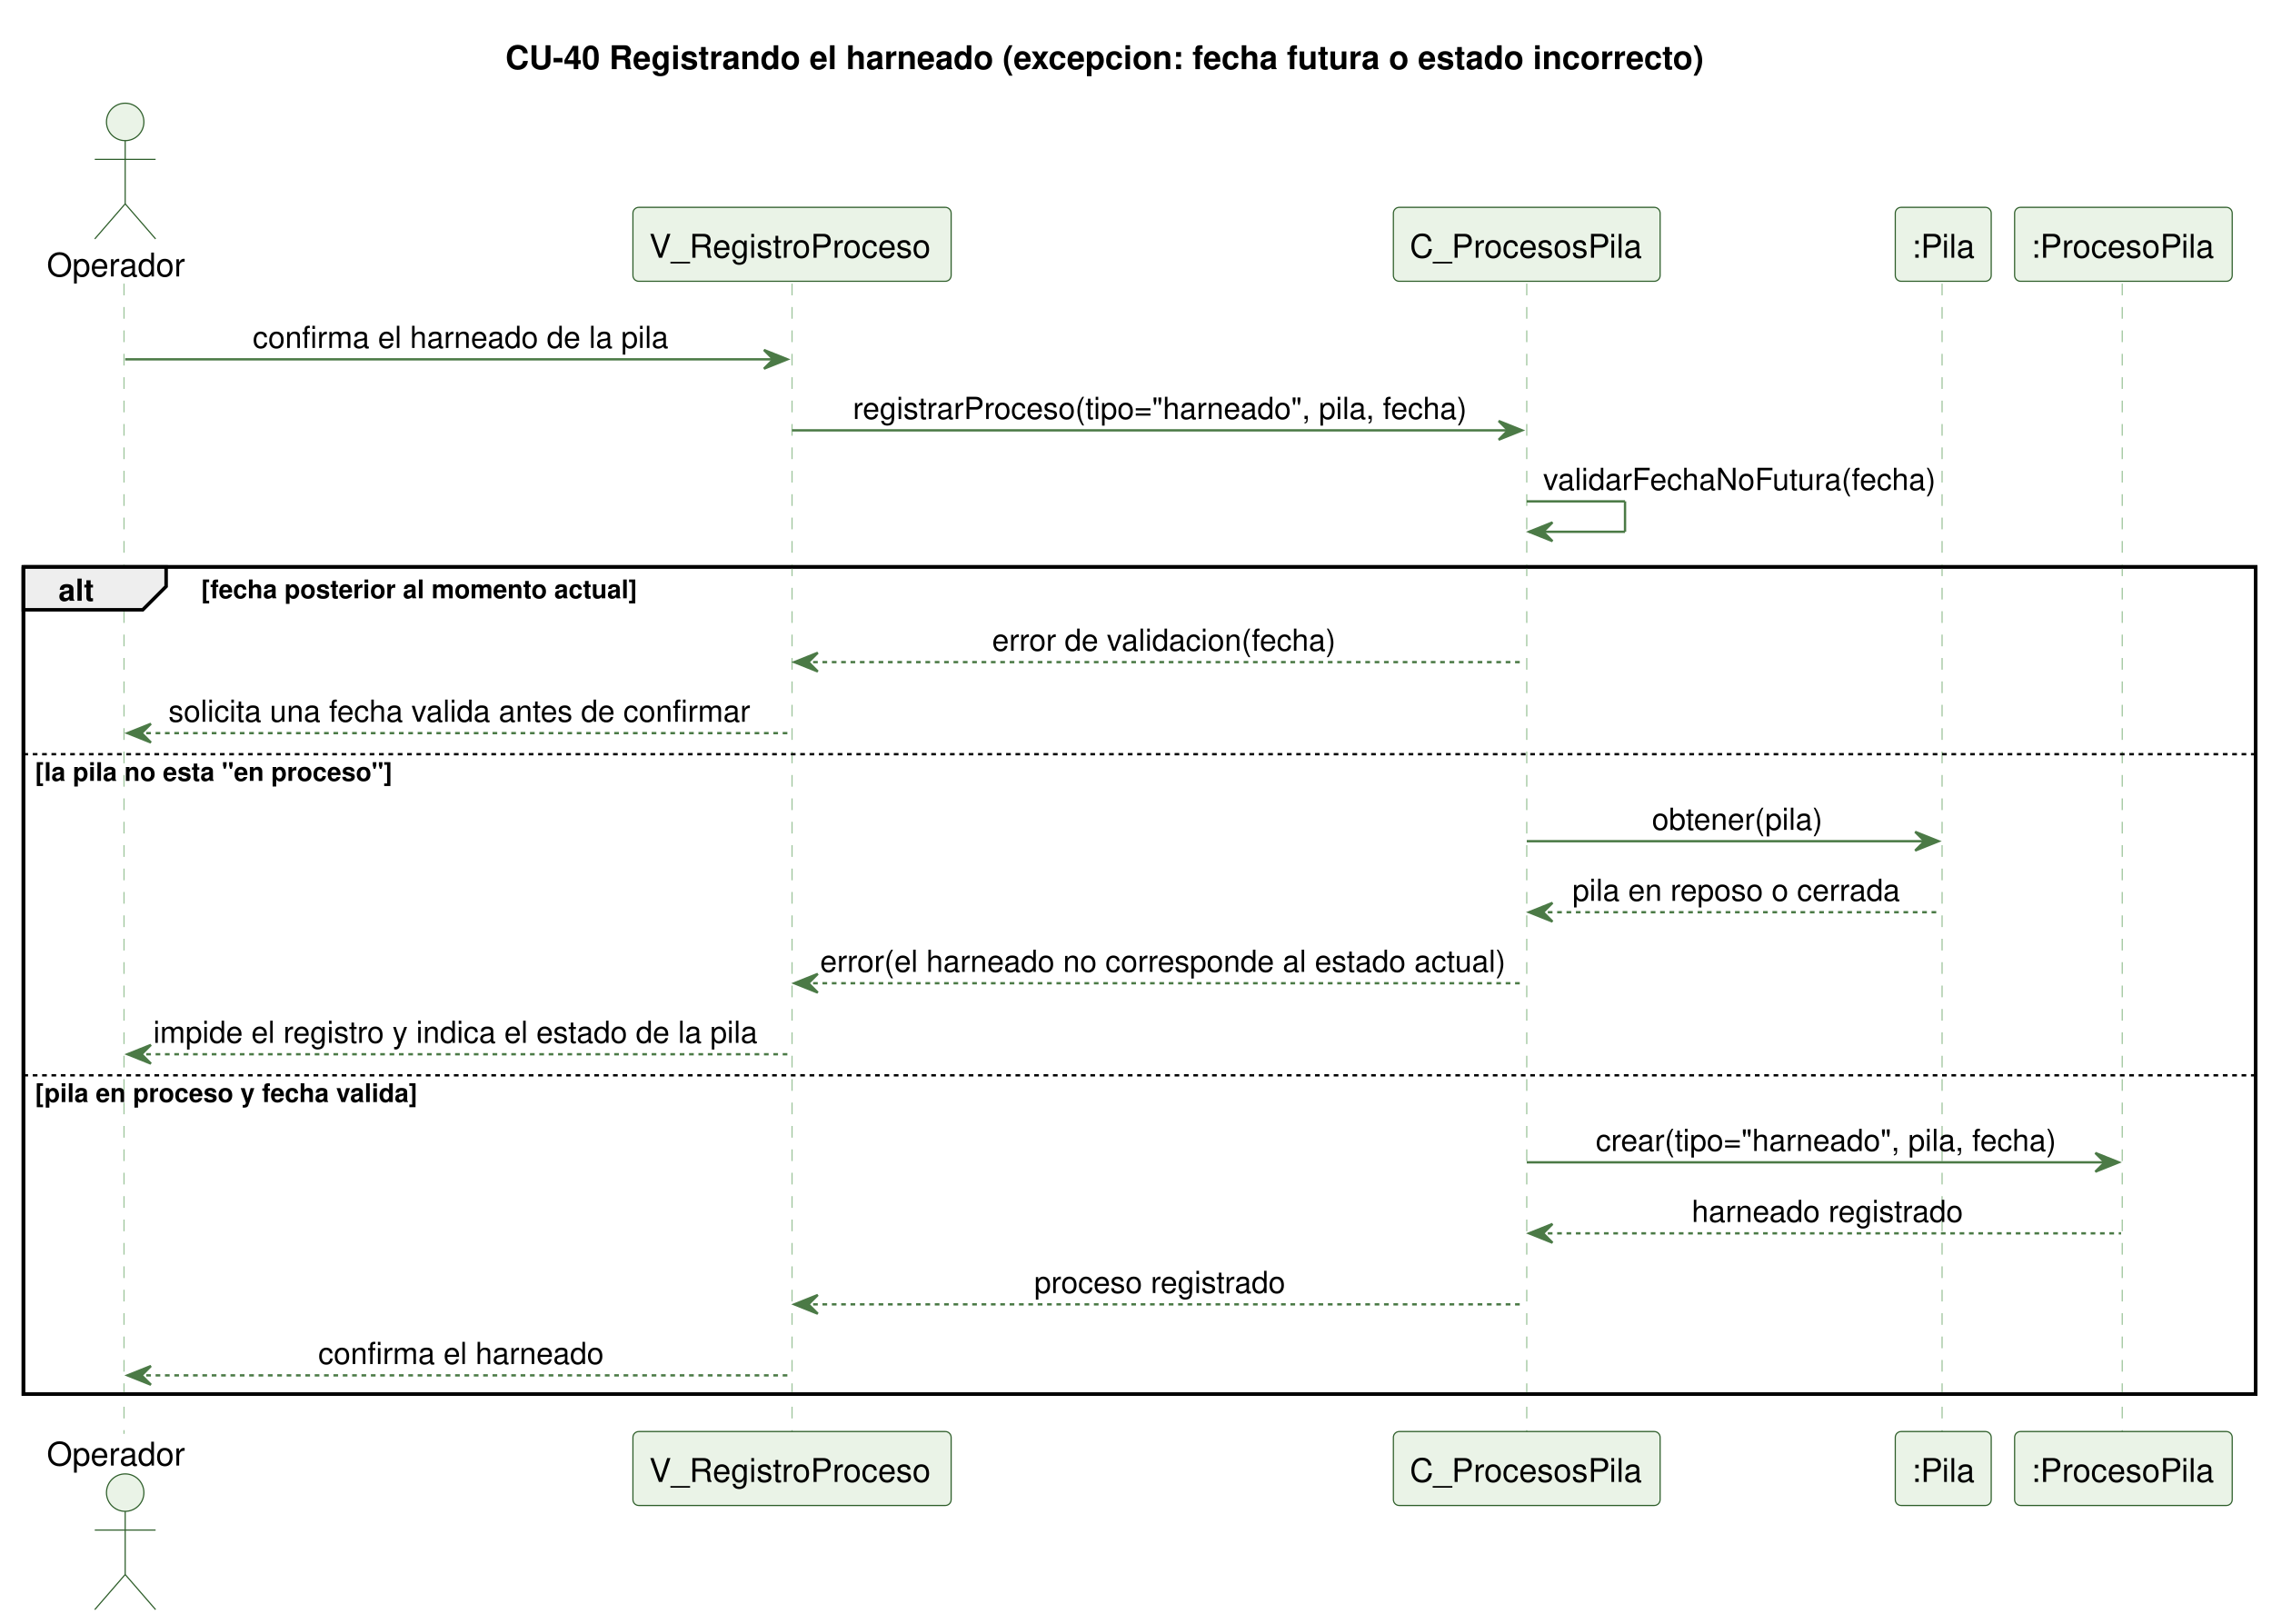
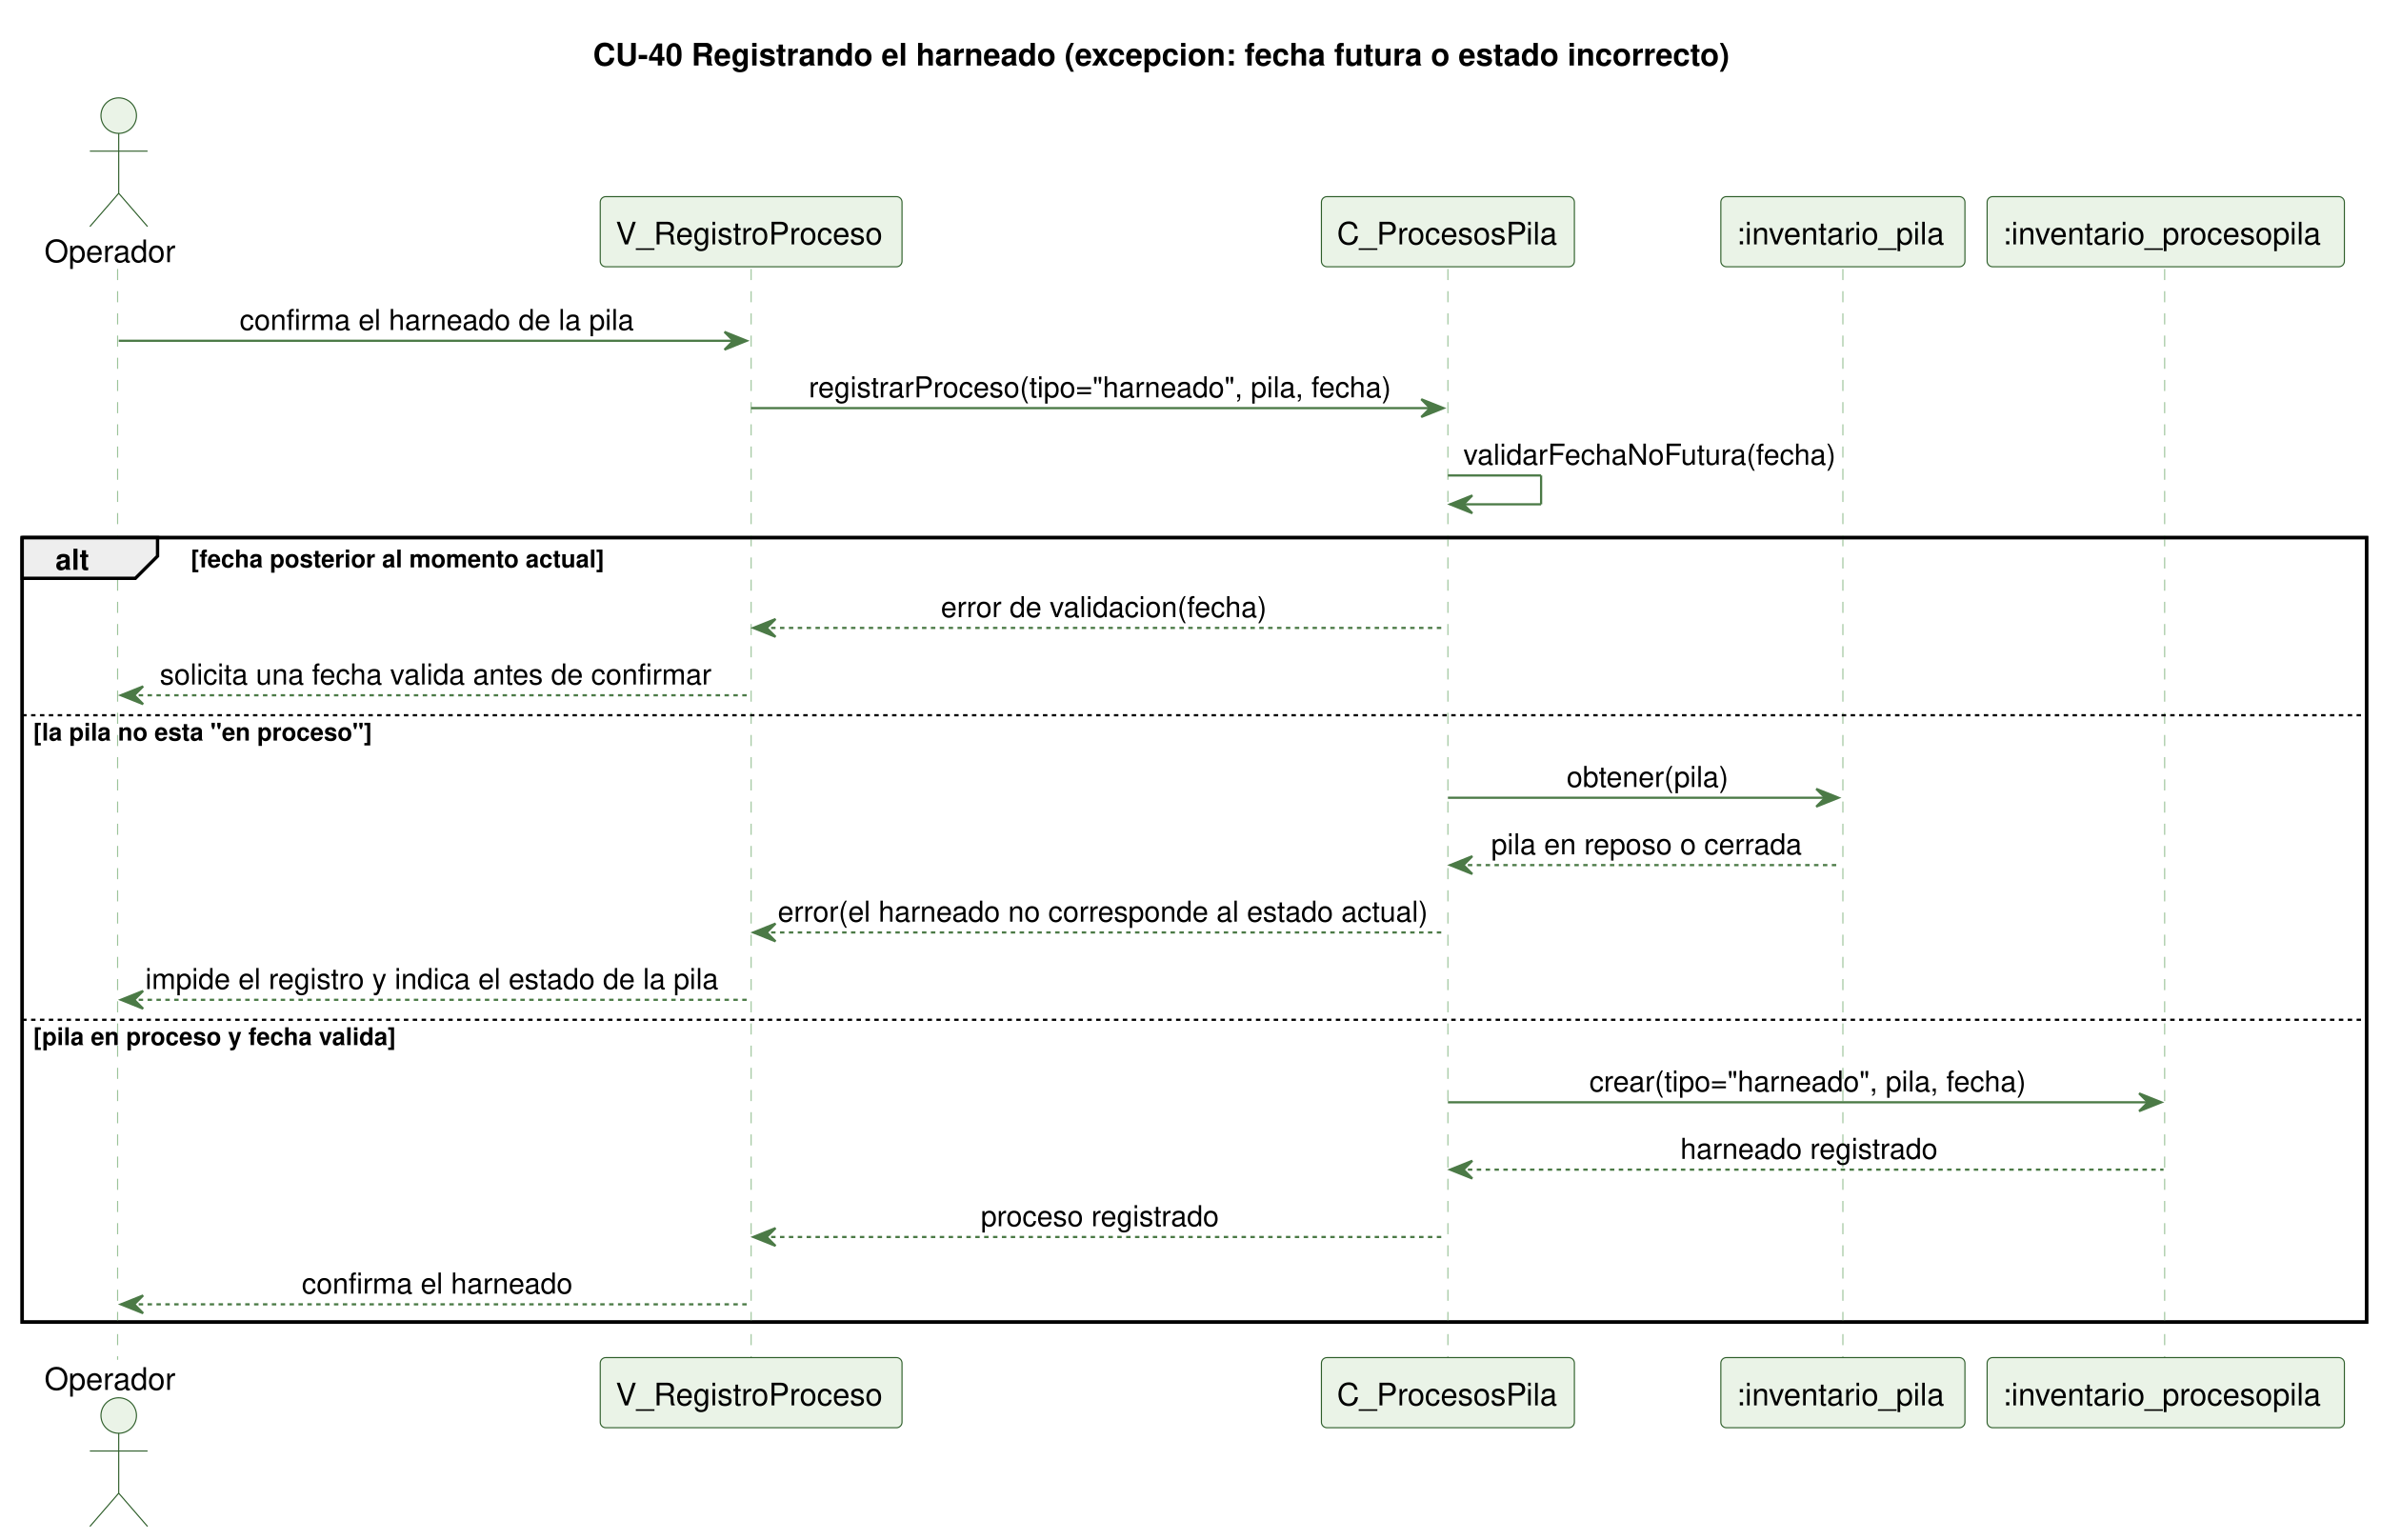
- <svg xmlns="http://www.w3.org/2000/svg" contentStyleType="text/css" height="694px" preserveAspectRatio="none" style="width:971px;height:694px;background:#FFFFFF;" version="1.1" viewBox="0 0 971 694" width="971px" zoomAndPan="magnify">
+ <svg xmlns="http://www.w3.org/2000/svg" contentStyleType="text/css" height="694px" preserveAspectRatio="none" style="width:1073px;height:694px;background:#FFFFFF;" version="1.1" viewBox="0 0 1073 694" width="1073px" zoomAndPan="magnify">
  <defs />
  <g>
-     <text fill="#000000" font-family="Helvetica" font-size="14" font-weight="bold" lengthAdjust="spacing" textLength="541" x="216" y="29.533">CU-40 Registrando el harneado (excepcion: fecha futura o estado incorrecto)</text>
-     <rect fill="none" height="353.539" style="stroke:#000000;stroke-width:1.5;" width="954" x="10" y="242.273" />
+     <text fill="#000000" font-family="Helvetica" font-size="14" font-weight="bold" lengthAdjust="spacing" textLength="541" x="267.25" y="29.533">CU-40 Registrando el harneado (excepcion: fecha futura o estado incorrecto)</text>
+     <rect fill="none" height="353.539" style="stroke:#000000;stroke-width:1.5;" width="1056.5" x="10" y="242.273" />
    <line style="stroke:#9CC49A;stroke-width:0.5;stroke-dasharray:5.0,5.0;" x1="53" x2="53" y1="121.219" y2="612.812" />
    <line style="stroke:#9CC49A;stroke-width:0.5;stroke-dasharray:5.0,5.0;" x1="338.5" x2="338.5" y1="121.219" y2="612.812" />
    <line style="stroke:#9CC49A;stroke-width:0.5;stroke-dasharray:5.0,5.0;" x1="652.5" x2="652.5" y1="121.219" y2="612.812" />
-     <line style="stroke:#9CC49A;stroke-width:0.5;stroke-dasharray:5.0,5.0;" x1="830" x2="830" y1="121.219" y2="612.812" />
-     <line style="stroke:#9CC49A;stroke-width:0.5;stroke-dasharray:5.0,5.0;" x1="907" x2="907" y1="121.219" y2="612.812" />
+     <line style="stroke:#9CC49A;stroke-width:0.5;stroke-dasharray:5.0,5.0;" x1="830.5" x2="830.5" y1="121.219" y2="612.812" />
+     <line style="stroke:#9CC49A;stroke-width:0.5;stroke-dasharray:5.0,5.0;" x1="975.5" x2="975.5" y1="121.219" y2="612.812" />
    <text fill="#000000" font-family="Helvetica" font-size="14" lengthAdjust="spacing" textLength="61" x="20" y="118.143">Operador</text>
    <ellipse cx="53.5" cy="52.109" fill="#EAF3E7" rx="8" ry="8" style="stroke:#2E5E2A;stroke-width:0.5;" />
    <path d="M53.5,60.109 L53.5,87.109 M40.5,68.109 L66.5,68.109 M53.5,87.109 L40.5,102.109 M53.5,87.109 L66.5,102.109 " fill="none" style="stroke:#2E5E2A;stroke-width:0.5;" />
    <text fill="#000000" font-family="Helvetica" font-size="14" lengthAdjust="spacing" textLength="61" x="20" y="626.346">Operador</text>
    <ellipse cx="53.5" cy="637.922" fill="#EAF3E7" rx="8" ry="8" style="stroke:#2E5E2A;stroke-width:0.5;" />
    <path d="M53.5,645.922 L53.5,672.922 M40.5,653.922 L66.5,653.922 M53.5,672.922 L40.5,687.922 M53.5,672.922 L66.5,687.922 " fill="none" style="stroke:#2E5E2A;stroke-width:0.5;" />
    <rect fill="#EAF3E7" height="31.609" rx="2.5" ry="2.5" style="stroke:#2E5E2A;stroke-width:0.5;" width="136" x="270.5" y="88.609" />
    <text fill="#000000" font-family="Helvetica" font-size="14" lengthAdjust="spacing" textLength="122" x="277.5" y="110.143">V_RegistroProceso</text>
    <rect fill="#EAF3E7" height="31.609" rx="2.5" ry="2.5" style="stroke:#2E5E2A;stroke-width:0.5;" width="136" x="270.5" y="611.812" />
    <text fill="#000000" font-family="Helvetica" font-size="14" lengthAdjust="spacing" textLength="122" x="277.5" y="633.346">V_RegistroProceso</text>
    <rect fill="#EAF3E7" height="31.609" rx="2.5" ry="2.5" style="stroke:#2E5E2A;stroke-width:0.5;" width="114" x="595.5" y="88.609" />
    <text fill="#000000" font-family="Helvetica" font-size="14" lengthAdjust="spacing" textLength="100" x="602.5" y="110.143">C_ProcesosPila</text>
    <rect fill="#EAF3E7" height="31.609" rx="2.5" ry="2.5" style="stroke:#2E5E2A;stroke-width:0.5;" width="114" x="595.5" y="611.812" />
    <text fill="#000000" font-family="Helvetica" font-size="14" lengthAdjust="spacing" textLength="100" x="602.5" y="633.346">C_ProcesosPila</text>
-     <rect fill="#EAF3E7" height="31.609" rx="2.5" ry="2.5" style="stroke:#2E5E2A;stroke-width:0.5;" width="41" x="810" y="88.609" />
-     <text fill="#000000" font-family="Helvetica" font-size="14" lengthAdjust="spacing" textLength="27" x="817" y="110.143">:Pila</text>
-     <rect fill="#EAF3E7" height="31.609" rx="2.5" ry="2.5" style="stroke:#2E5E2A;stroke-width:0.5;" width="41" x="810" y="611.812" />
-     <text fill="#000000" font-family="Helvetica" font-size="14" lengthAdjust="spacing" textLength="27" x="817" y="633.346">:Pila</text>
-     <rect fill="#EAF3E7" height="31.609" rx="2.5" ry="2.5" style="stroke:#2E5E2A;stroke-width:0.5;" width="93" x="861" y="88.609" />
-     <text fill="#000000" font-family="Helvetica" font-size="14" lengthAdjust="spacing" textLength="79" x="868" y="110.143">:ProcesoPila</text>
-     <rect fill="#EAF3E7" height="31.609" rx="2.5" ry="2.5" style="stroke:#2E5E2A;stroke-width:0.5;" width="93" x="861" y="611.812" />
-     <text fill="#000000" font-family="Helvetica" font-size="14" lengthAdjust="spacing" textLength="79" x="868" y="633.346">:ProcesoPila</text>
+     <rect fill="#EAF3E7" height="31.609" rx="2.5" ry="2.5" style="stroke:#2E5E2A;stroke-width:0.5;" width="110" x="775.5" y="88.609" />
+     <text fill="#000000" font-family="Helvetica" font-size="14" lengthAdjust="spacing" textLength="96" x="782.5" y="110.143">:inventario_pila</text>
+     <rect fill="#EAF3E7" height="31.609" rx="2.5" ry="2.5" style="stroke:#2E5E2A;stroke-width:0.5;" width="110" x="775.5" y="611.812" />
+     <text fill="#000000" font-family="Helvetica" font-size="14" lengthAdjust="spacing" textLength="96" x="782.5" y="633.346">:inventario_pila</text>
+     <rect fill="#EAF3E7" height="31.609" rx="2.5" ry="2.5" style="stroke:#2E5E2A;stroke-width:0.5;" width="161" x="895.5" y="88.609" />
+     <text fill="#000000" font-family="Helvetica" font-size="14" lengthAdjust="spacing" textLength="147" x="902.5" y="110.143">:inventario_procesopila</text>
+     <rect fill="#EAF3E7" height="31.609" rx="2.5" ry="2.5" style="stroke:#2E5E2A;stroke-width:0.5;" width="161" x="895.5" y="611.812" />
+     <text fill="#000000" font-family="Helvetica" font-size="14" lengthAdjust="spacing" textLength="147" x="902.5" y="633.346">:inventario_procesopila</text>
    <polygon fill="#4B7A46" points="326.5,149.57,336.5,153.57,326.5,157.57,330.5,153.57" style="stroke:#4B7A46;stroke-width:1.0;" />
    <line style="stroke:#4B7A46;stroke-width:1.0;" x1="53.5" x2="332.5" y1="153.57" y2="153.57" />
    <text fill="#000000" font-family="Helvetica" font-size="13" lengthAdjust="spacing" textLength="176" x="108" y="148.714">confirma el harneado de la pila</text>
    <polygon fill="#4B7A46" points="640.5,179.922,650.5,183.922,640.5,187.922,644.5,183.922" style="stroke:#4B7A46;stroke-width:1.0;" />
    <line style="stroke:#4B7A46;stroke-width:1.0;" x1="338.5" x2="646.5" y1="183.922" y2="183.922" />
    <text fill="#000000" font-family="Helvetica" font-size="13" lengthAdjust="spacing" textLength="262" x="364.5" y="179.065">registrarProceso(tipo="harneado", pila, fecha)</text>
    <line style="stroke:#4B7A46;stroke-width:1.0;" x1="652.5" x2="694.5" y1="214.273" y2="214.273" />
    <line style="stroke:#4B7A46;stroke-width:1.0;" x1="694.5" x2="694.5" y1="214.273" y2="227.273" />
    <line style="stroke:#4B7A46;stroke-width:1.0;" x1="653.5" x2="694.5" y1="227.273" y2="227.273" />
    <polygon fill="#4B7A46" points="663.5,223.273,653.5,227.273,663.5,231.273,659.5,227.273" style="stroke:#4B7A46;stroke-width:1.0;" />
    <text fill="#000000" font-family="Helvetica" font-size="13" lengthAdjust="spacing" textLength="164" x="659.5" y="209.417">validarFechaNoFutura(fecha)</text>
    <path d="M10,242.273 L71,242.273 L71,250.625 L61,260.625 L10,260.625 L10,242.273 " fill="#EEEEEE" style="stroke:#000000;stroke-width:1.5;" />
-     <rect fill="none" height="353.539" style="stroke:#000000;stroke-width:1.5;" width="954" x="10" y="242.273" />
+     <rect fill="none" height="353.539" style="stroke:#000000;stroke-width:1.5;" width="1056.5" x="10" y="242.273" />
    <text fill="#000000" font-family="Helvetica" font-size="13" font-weight="bold" lengthAdjust="spacing" textLength="16" x="25" y="256.769">alt</text>
    <text fill="#000000" font-family="Helvetica" font-size="11" font-weight="bold" lengthAdjust="spacing" textLength="197" x="86" y="255.692">[fecha posterior al momento actual]</text>
    <polygon fill="#4B7A46" points="349.5,278.977,339.5,282.977,349.5,286.977,345.5,282.977" style="stroke:#4B7A46;stroke-width:1.0;" />
    <line style="stroke:#4B7A46;stroke-width:1.0;stroke-dasharray:2.0,2.0;" x1="343.5" x2="651.5" y1="282.977" y2="282.977" />
    <text fill="#000000" font-family="Helvetica" font-size="13" lengthAdjust="spacing" textLength="143" x="424" y="278.12">error de validacion(fecha)</text>
    <polygon fill="#4B7A46" points="64.5,309.328,54.5,313.328,64.5,317.328,60.5,313.328" style="stroke:#4B7A46;stroke-width:1.0;" />
    <line style="stroke:#4B7A46;stroke-width:1.0;stroke-dasharray:2.0,2.0;" x1="58.5" x2="337.5" y1="313.328" y2="313.328" />
    <text fill="#000000" font-family="Helvetica" font-size="13" lengthAdjust="spacing" textLength="248" x="72" y="308.472">solicita una fecha valida antes de confirmar</text>
-     <line style="stroke:#000000;stroke-width:1.0;stroke-dasharray:2.0,2.0;" x1="10" x2="964" y1="322.328" y2="322.328" />
+     <line style="stroke:#000000;stroke-width:1.0;stroke-dasharray:2.0,2.0;" x1="10" x2="1066.5" y1="322.328" y2="322.328" />
    <text fill="#000000" font-family="Helvetica" font-size="11" font-weight="bold" lengthAdjust="spacing" textLength="159" x="15" y="333.747">[la pila no esta "en proceso"]</text>
    <polygon fill="#4B7A46" points="818.5,355.516,828.5,359.516,818.5,363.516,822.5,359.516" style="stroke:#4B7A46;stroke-width:1.0;" />
    <line style="stroke:#4B7A46;stroke-width:1.0;" x1="652.5" x2="824.5" y1="359.516" y2="359.516" />
    <text fill="#000000" font-family="Helvetica" font-size="13" lengthAdjust="spacing" textLength="71" x="706" y="354.659">obtener(pila)</text>
    <polygon fill="#4B7A46" points="663.5,385.867,653.5,389.867,663.5,393.867,659.5,389.867" style="stroke:#4B7A46;stroke-width:1.0;" />
    <line style="stroke:#4B7A46;stroke-width:1.0;stroke-dasharray:2.0,2.0;" x1="657.5" x2="829.5" y1="389.867" y2="389.867" />
    <text fill="#000000" font-family="Helvetica" font-size="13" lengthAdjust="spacing" textLength="139" x="672" y="385.011">pila en reposo o cerrada</text>
    <polygon fill="#4B7A46" points="349.5,416.219,339.5,420.219,349.5,424.219,345.5,420.219" style="stroke:#4B7A46;stroke-width:1.0;" />
    <line style="stroke:#4B7A46;stroke-width:1.0;stroke-dasharray:2.0,2.0;" x1="343.5" x2="651.5" y1="420.219" y2="420.219" />
    <text fill="#000000" font-family="Helvetica" font-size="13" lengthAdjust="spacing" textLength="290" x="350.5" y="415.362">error(el harneado no corresponde al estado actual)</text>
    <polygon fill="#4B7A46" points="64.5,446.57,54.5,450.57,64.5,454.57,60.5,450.57" style="stroke:#4B7A46;stroke-width:1.0;" />
    <line style="stroke:#4B7A46;stroke-width:1.0;stroke-dasharray:2.0,2.0;" x1="58.5" x2="337.5" y1="450.57" y2="450.57" />
    <text fill="#000000" font-family="Helvetica" font-size="13" lengthAdjust="spacing" textLength="261" x="65.5" y="445.714">impide el registro y indica el estado de la pila</text>
-     <line style="stroke:#000000;stroke-width:1.0;stroke-dasharray:2.0,2.0;" x1="10" x2="964" y1="459.57" y2="459.57" />
+     <line style="stroke:#000000;stroke-width:1.0;stroke-dasharray:2.0,2.0;" x1="10" x2="1066.5" y1="459.57" y2="459.57" />
    <text fill="#000000" font-family="Helvetica" font-size="11" font-weight="bold" lengthAdjust="spacing" textLength="169" x="15" y="470.989">[pila en proceso y fecha valida]</text>
-     <polygon fill="#4B7A46" points="895.5,492.758,905.5,496.758,895.5,500.758,899.5,496.758" style="stroke:#4B7A46;stroke-width:1.0;" />
-     <line style="stroke:#4B7A46;stroke-width:1.0;" x1="652.5" x2="901.5" y1="496.758" y2="496.758" />
-     <text fill="#000000" font-family="Helvetica" font-size="13" lengthAdjust="spacing" textLength="196" x="682" y="491.901">crear(tipo="harneado", pila, fecha)</text>
+     <polygon fill="#4B7A46" points="964,492.758,974,496.758,964,500.758,968,496.758" style="stroke:#4B7A46;stroke-width:1.0;" />
+     <line style="stroke:#4B7A46;stroke-width:1.0;" x1="652.5" x2="970" y1="496.758" y2="496.758" />
+     <text fill="#000000" font-family="Helvetica" font-size="13" lengthAdjust="spacing" textLength="196" x="716.25" y="491.901">crear(tipo="harneado", pila, fecha)</text>
    <polygon fill="#4B7A46" points="663.5,523.109,653.5,527.109,663.5,531.109,659.5,527.109" style="stroke:#4B7A46;stroke-width:1.0;" />
-     <line style="stroke:#4B7A46;stroke-width:1.0;stroke-dasharray:2.0,2.0;" x1="657.5" x2="906.5" y1="527.109" y2="527.109" />
-     <text fill="#000000" font-family="Helvetica" font-size="13" lengthAdjust="spacing" textLength="114" x="723" y="522.253">harneado registrado</text>
+     <line style="stroke:#4B7A46;stroke-width:1.0;stroke-dasharray:2.0,2.0;" x1="657.5" x2="975" y1="527.109" y2="527.109" />
+     <text fill="#000000" font-family="Helvetica" font-size="13" lengthAdjust="spacing" textLength="114" x="757.25" y="522.253">harneado registrado</text>
    <polygon fill="#4B7A46" points="349.5,553.461,339.5,557.461,349.5,561.461,345.5,557.461" style="stroke:#4B7A46;stroke-width:1.0;" />
    <line style="stroke:#4B7A46;stroke-width:1.0;stroke-dasharray:2.0,2.0;" x1="343.5" x2="651.5" y1="557.461" y2="557.461" />
    <text fill="#000000" font-family="Helvetica" font-size="13" lengthAdjust="spacing" textLength="107" x="442" y="552.605">proceso registrado</text>
    <polygon fill="#4B7A46" points="64.5,583.812,54.5,587.812,64.5,591.812,60.5,587.812" style="stroke:#4B7A46;stroke-width:1.0;" />
    <line style="stroke:#4B7A46;stroke-width:1.0;stroke-dasharray:2.0,2.0;" x1="58.5" x2="337.5" y1="587.812" y2="587.812" />
    <text fill="#000000" font-family="Helvetica" font-size="13" lengthAdjust="spacing" textLength="120" x="136" y="582.956">confirma el harneado</text>
  </g>
</svg>
